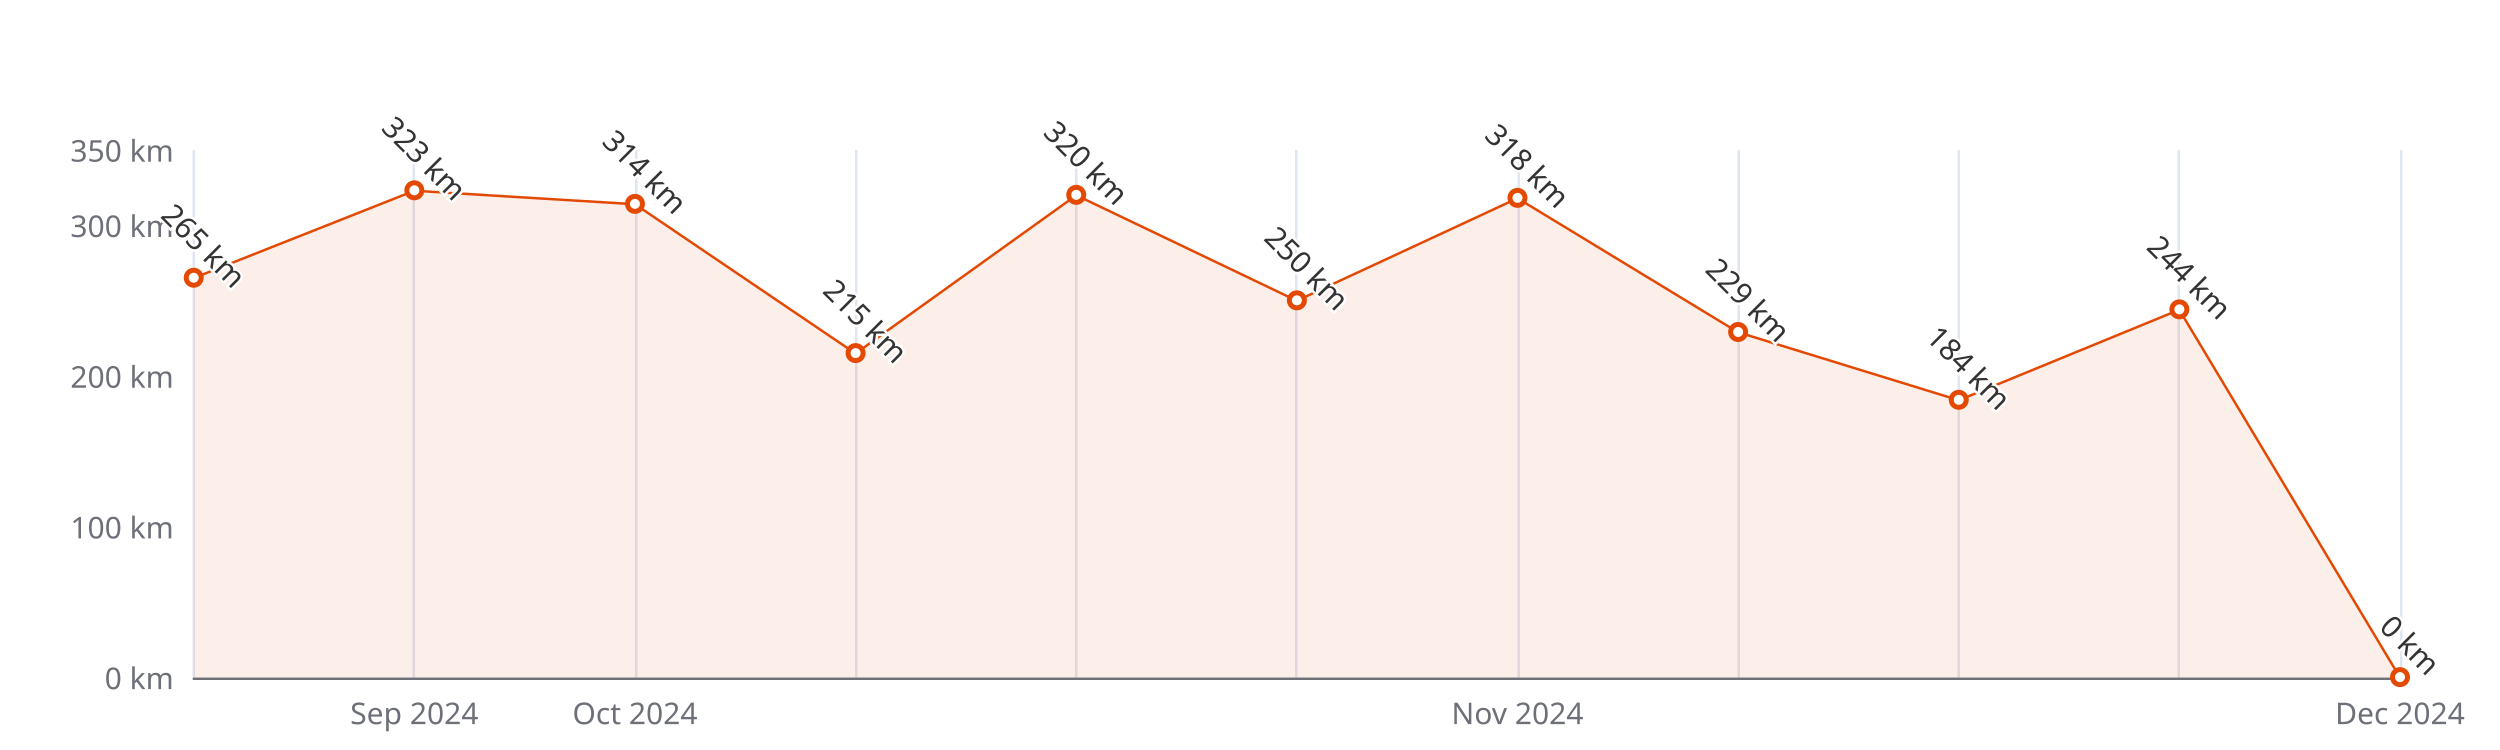
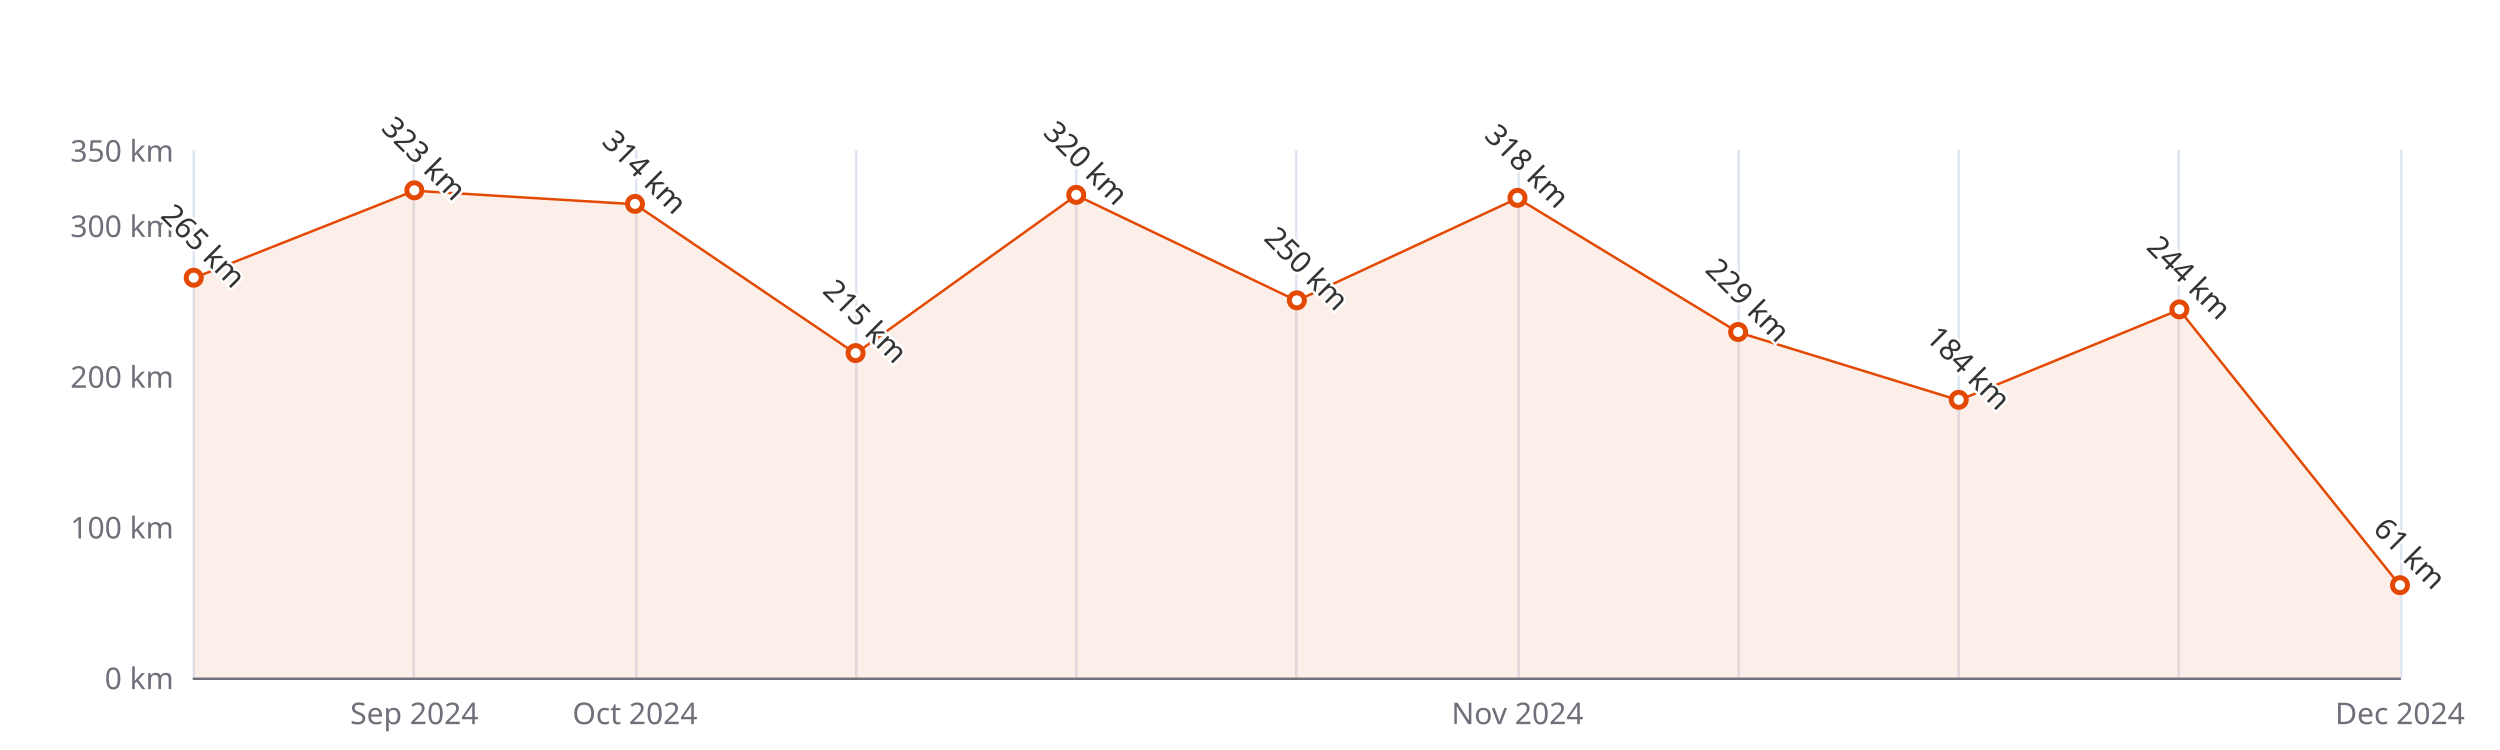
<svg xmlns="http://www.w3.org/2000/svg" width="1000" height="300" version="1.1" baseProfile="full" viewBox="0 0 1000 300">
  <rect width="1000" height="300" x="0" y="0" id="0" fill="#ffffff" />
  <path d="M77.5 60L77.5 271" fill="none" stroke="#E0E6F1" />
  <path d="M165.5 60L165.5 271" fill="none" stroke="#E0E6F1" />
  <path d="M254.5 60L254.5 271" fill="none" stroke="#E0E6F1" />
  <path d="M342.5 60L342.5 271" fill="none" stroke="#E0E6F1" />
  <path d="M430.5 60L430.5 271" fill="none" stroke="#E0E6F1" />
  <path d="M518.5 60L518.5 271" fill="none" stroke="#E0E6F1" />
  <path d="M607.5 60L607.5 271" fill="none" stroke="#E0E6F1" />
  <path d="M695.5 60L695.5 271" fill="none" stroke="#E0E6F1" />
  <path d="M783.5 60L783.5 271" fill="none" stroke="#E0E6F1" />
  <path d="M871.5 60L871.5 271" fill="none" stroke="#E0E6F1" />
  <path d="M960.5 60L960.5 271" fill="none" stroke="#E0E6F1" />
  <path d="M77.5 271.5L960 271.5" fill="none" stroke="#6E7079" stroke-linecap="round" />
  <text dominant-baseline="central" text-anchor="end" style="font-size:12px;font-family:sans-serif;" xml:space="preserve" transform="translate(69.48 271)" fill="#6E7079">0 km</text>
  <text dominant-baseline="central" text-anchor="end" style="font-size:12px;font-family:sans-serif;" xml:space="preserve" transform="translate(69.48 210.7143)" fill="#6E7079">100 km</text>
  <text dominant-baseline="central" text-anchor="end" style="font-size:12px;font-family:sans-serif;" xml:space="preserve" transform="translate(69.48 150.4286)" fill="#6E7079">200 km</text>
  <text dominant-baseline="central" text-anchor="end" style="font-size:12px;font-family:sans-serif;" xml:space="preserve" transform="translate(69.48 90.1429)" fill="#6E7079">300 km</text>
  <text dominant-baseline="central" text-anchor="end" style="font-size:12px;font-family:sans-serif;" xml:space="preserve" transform="translate(69.48 60)" fill="#6E7079">350 km</text>
  <text dominant-baseline="central" text-anchor="middle" style="font-size:12px;font-family:sans-serif;" xml:space="preserve" y="6" transform="translate(165.732 279)" fill="#6E7079">Sep 2024</text>
  <text dominant-baseline="central" text-anchor="middle" style="font-size:12px;font-family:sans-serif;" xml:space="preserve" y="6" transform="translate(253.984 279)" fill="#6E7079">Oct 2024</text>
  <text dominant-baseline="central" text-anchor="middle" style="font-size:12px;font-family:sans-serif;" xml:space="preserve" y="6" transform="translate(606.992 279)" fill="#6E7079">Nov 2024</text>
  <text dominant-baseline="central" text-anchor="middle" style="font-size:12px;font-family:sans-serif;" xml:space="preserve" y="6" transform="translate(960 279)" fill="#6E7079">Dec 2024</text>
  <g clip-path="url(#zr5-c0)">
-     <path d="M77.5 111.2L165.7 76.3L254 81.7L342.2 141.4L430.5 78.1L518.7 120.3L607 79.3L695.2 132.9L783.5 160.1L871.7 123.9L960 271L871.7 271L783.5 271L695.2 271L607 271L518.7 271L430.5 271L342.2 271L254 271L165.7 271L77.5 271Z" fill="rgb(227,73,2)" fill-opacity="0.09" />
-     <path d="M77.5 111.2L165.7 76.3L254 81.7L342.2 141.4L430.5 78.1L518.7 120.3L607 79.3L695.2 132.9L783.5 160.1L871.7 123.9L960 271" fill="none" stroke="#E34902" stroke-linejoin="bevel" />
+     <path d="M77.5 111.2L165.7 76.3L254 81.7L342.2 141.4L430.5 78.1L518.7 120.3L607 79.3L695.2 132.9L783.5 160.1L871.7 123.9L960 234.2L960 271L871.7 271L783.5 271L695.2 271L607 271L518.7 271L430.5 271L342.2 271L254 271L165.7 271L77.5 271Z" fill="rgb(227,73,2)" fill-opacity="0.09" />
+     <path d="M77.5 111.2L165.7 76.3L254 81.7L342.2 141.4L430.5 78.1L518.7 120.3L607 79.3L695.2 132.9L783.5 160.1L871.7 123.9L960 234.2" fill="none" stroke="#E34902" stroke-linejoin="bevel" />
  </g>
  <path d="M1 0A1 1 0 1 1 1 -0.1A1 1 0 0 1 1 0" transform="matrix(3,0,0,3,77.48,111.2429)" fill="#fff" stroke="#E34902" stroke-width="0.667" />
  <path d="M1 0A1 1 0 1 1 1 -0.1A1 1 0 0 1 1 0" transform="matrix(3,0,0,3,165.732,76.2771)" fill="#fff" stroke="#E34902" stroke-width="0.667" />
  <path d="M1 0A1 1 0 1 1 1 -0.1A1 1 0 0 1 1 0" transform="matrix(3,0,0,3,253.984,81.7029)" fill="#fff" stroke="#E34902" stroke-width="0.667" />
  <path d="M1 0A1 1 0 1 1 1 -0.1A1 1 0 0 1 1 0" transform="matrix(3,0,0,3,342.236,141.3857)" fill="#fff" stroke="#E34902" stroke-width="0.667" />
  <path d="M1 0A1 1 0 1 1 1 -0.1A1 1 0 0 1 1 0" transform="matrix(3,0,0,3,430.488,78.0857)" fill="#fff" stroke="#E34902" stroke-width="0.667" />
  <path d="M1 0A1 1 0 1 1 1 -0.1A1 1 0 0 1 1 0" transform="matrix(3,0,0,3,518.74,120.2857)" fill="#fff" stroke="#E34902" stroke-width="0.667" />
  <path d="M1 0A1 1 0 1 1 1 -0.1A1 1 0 0 1 1 0" transform="matrix(3,0,0,3,606.992,79.2914)" fill="#fff" stroke="#E34902" stroke-width="0.667" />
  <path d="M1 0A1 1 0 1 1 1 -0.1A1 1 0 0 1 1 0" transform="matrix(3,0,0,3,695.244,132.9457)" fill="#fff" stroke="#E34902" stroke-width="0.667" />
  <path d="M1 0A1 1 0 1 1 1 -0.1A1 1 0 0 1 1 0" transform="matrix(3,0,0,3,783.496,160.0743)" fill="#fff" stroke="#E34902" stroke-width="0.667" />
  <path d="M1 0A1 1 0 1 1 1 -0.1A1 1 0 0 1 1 0" transform="matrix(3,0,0,3,871.748,123.9029)" fill="#fff" stroke="#E34902" stroke-width="0.667" />
-   <path d="M1 0A1 1 0 1 1 1 -0.1A1 1 0 0 1 1 0" transform="matrix(3,0,0,3,960,271)" fill="#fff" stroke="#E34902" stroke-width="0.667" />
+   <path d="M1 0A1 1 0 1 1 1 -0.1A1 1 0 0 1 1 0" transform="matrix(3,0,0,3,960,234.2257)" fill="#fff" stroke="#E34902" stroke-width="0.667" />
  <text dominant-baseline="central" text-anchor="middle" style="font-size:12px;font-family:sans-serif;" xml:space="preserve" y="-6" transform="matrix(0.707,0.707,-0.707,0.707,77.48,102.2429)" fill="#333" stroke="rgb(255,255,255)" stroke-width="2" paint-order="stroke" stroke-miterlimit="2">265 km</text>
  <text dominant-baseline="central" text-anchor="middle" style="font-size:12px;font-family:sans-serif;" xml:space="preserve" y="-6" transform="matrix(0.707,0.707,-0.707,0.707,165.732,67.2771)" fill="#333" stroke="rgb(255,255,255)" stroke-width="2" paint-order="stroke" stroke-miterlimit="2">323 km</text>
  <text dominant-baseline="central" text-anchor="middle" style="font-size:12px;font-family:sans-serif;" xml:space="preserve" y="-6" transform="matrix(0.707,0.707,-0.707,0.707,253.984,72.7029)" fill="#333" stroke="rgb(255,255,255)" stroke-width="2" paint-order="stroke" stroke-miterlimit="2">314 km</text>
  <text dominant-baseline="central" text-anchor="middle" style="font-size:12px;font-family:sans-serif;" xml:space="preserve" y="-6" transform="matrix(0.707,0.707,-0.707,0.707,342.236,132.3857)" fill="#333" stroke="rgb(255,255,255)" stroke-width="2" paint-order="stroke" stroke-miterlimit="2">215 km</text>
  <text dominant-baseline="central" text-anchor="middle" style="font-size:12px;font-family:sans-serif;" xml:space="preserve" y="-6" transform="matrix(0.707,0.707,-0.707,0.707,430.488,69.0857)" fill="#333" stroke="rgb(255,255,255)" stroke-width="2" paint-order="stroke" stroke-miterlimit="2">320 km</text>
  <text dominant-baseline="central" text-anchor="middle" style="font-size:12px;font-family:sans-serif;" xml:space="preserve" y="-6" transform="matrix(0.707,0.707,-0.707,0.707,518.74,111.2857)" fill="#333" stroke="rgb(255,255,255)" stroke-width="2" paint-order="stroke" stroke-miterlimit="2">250 km</text>
  <text dominant-baseline="central" text-anchor="middle" style="font-size:12px;font-family:sans-serif;" xml:space="preserve" y="-6" transform="matrix(0.707,0.707,-0.707,0.707,606.992,70.2914)" fill="#333" stroke="rgb(255,255,255)" stroke-width="2" paint-order="stroke" stroke-miterlimit="2">318 km</text>
  <text dominant-baseline="central" text-anchor="middle" style="font-size:12px;font-family:sans-serif;" xml:space="preserve" y="-6" transform="matrix(0.707,0.707,-0.707,0.707,695.244,123.9457)" fill="#333" stroke="rgb(255,255,255)" stroke-width="2" paint-order="stroke" stroke-miterlimit="2">229 km</text>
  <text dominant-baseline="central" text-anchor="middle" style="font-size:12px;font-family:sans-serif;" xml:space="preserve" y="-6" transform="matrix(0.707,0.707,-0.707,0.707,783.496,151.0743)" fill="#333" stroke="rgb(255,255,255)" stroke-width="2" paint-order="stroke" stroke-miterlimit="2">184 km</text>
  <text dominant-baseline="central" text-anchor="middle" style="font-size:12px;font-family:sans-serif;" xml:space="preserve" y="-6" transform="matrix(0.707,0.707,-0.707,0.707,871.748,114.9029)" fill="#333" stroke="rgb(255,255,255)" stroke-width="2" paint-order="stroke" stroke-miterlimit="2">244 km</text>
-   <text dominant-baseline="central" text-anchor="middle" style="font-size:12px;font-family:sans-serif;" xml:space="preserve" y="-6" transform="matrix(0.707,0.707,-0.707,0.707,960,262)" fill="#333" stroke="rgb(255,255,255)" stroke-width="2" paint-order="stroke" stroke-miterlimit="2">0 km</text>
+   <text dominant-baseline="central" text-anchor="middle" style="font-size:12px;font-family:sans-serif;" xml:space="preserve" y="-6" transform="matrix(0.707,0.707,-0.707,0.707,960,225.2257)" fill="#333" stroke="rgb(255,255,255)" stroke-width="2" paint-order="stroke" stroke-miterlimit="2">61 km</text>
  <defs>
    <clipPath id="zr5-c0">
      <path d="M76 59.5l884 0l0 212l-884 0Z" fill="#000" />
    </clipPath>
  </defs>
</svg>
